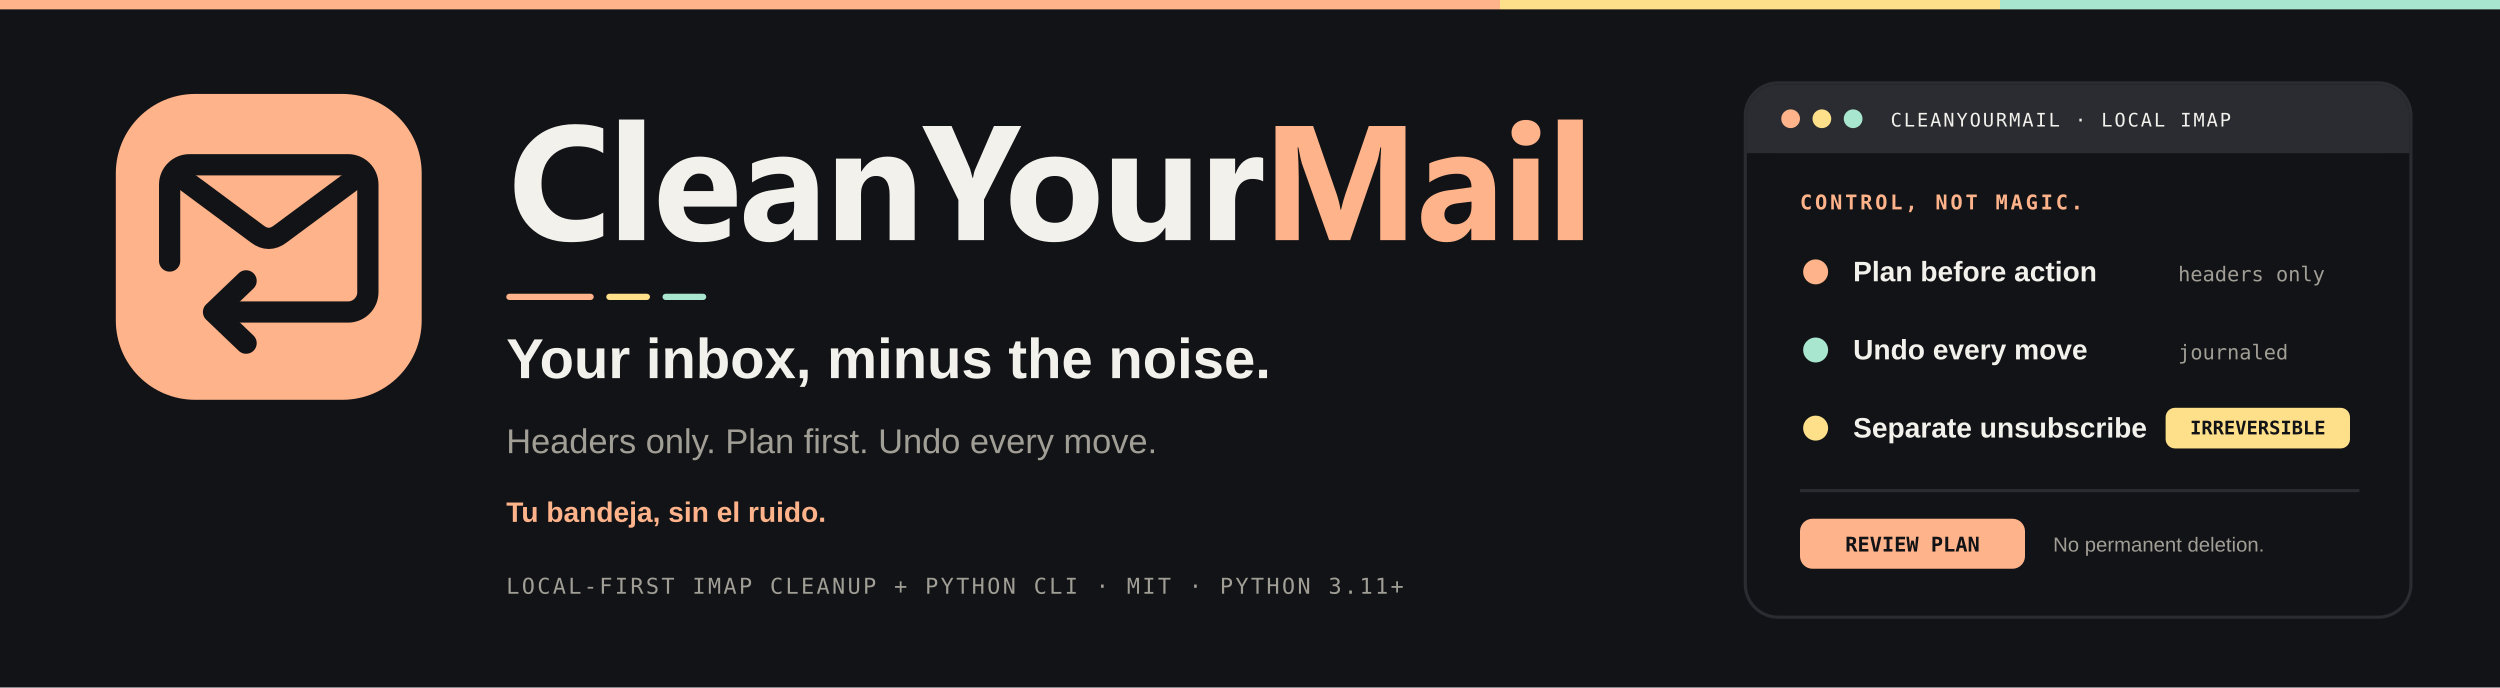
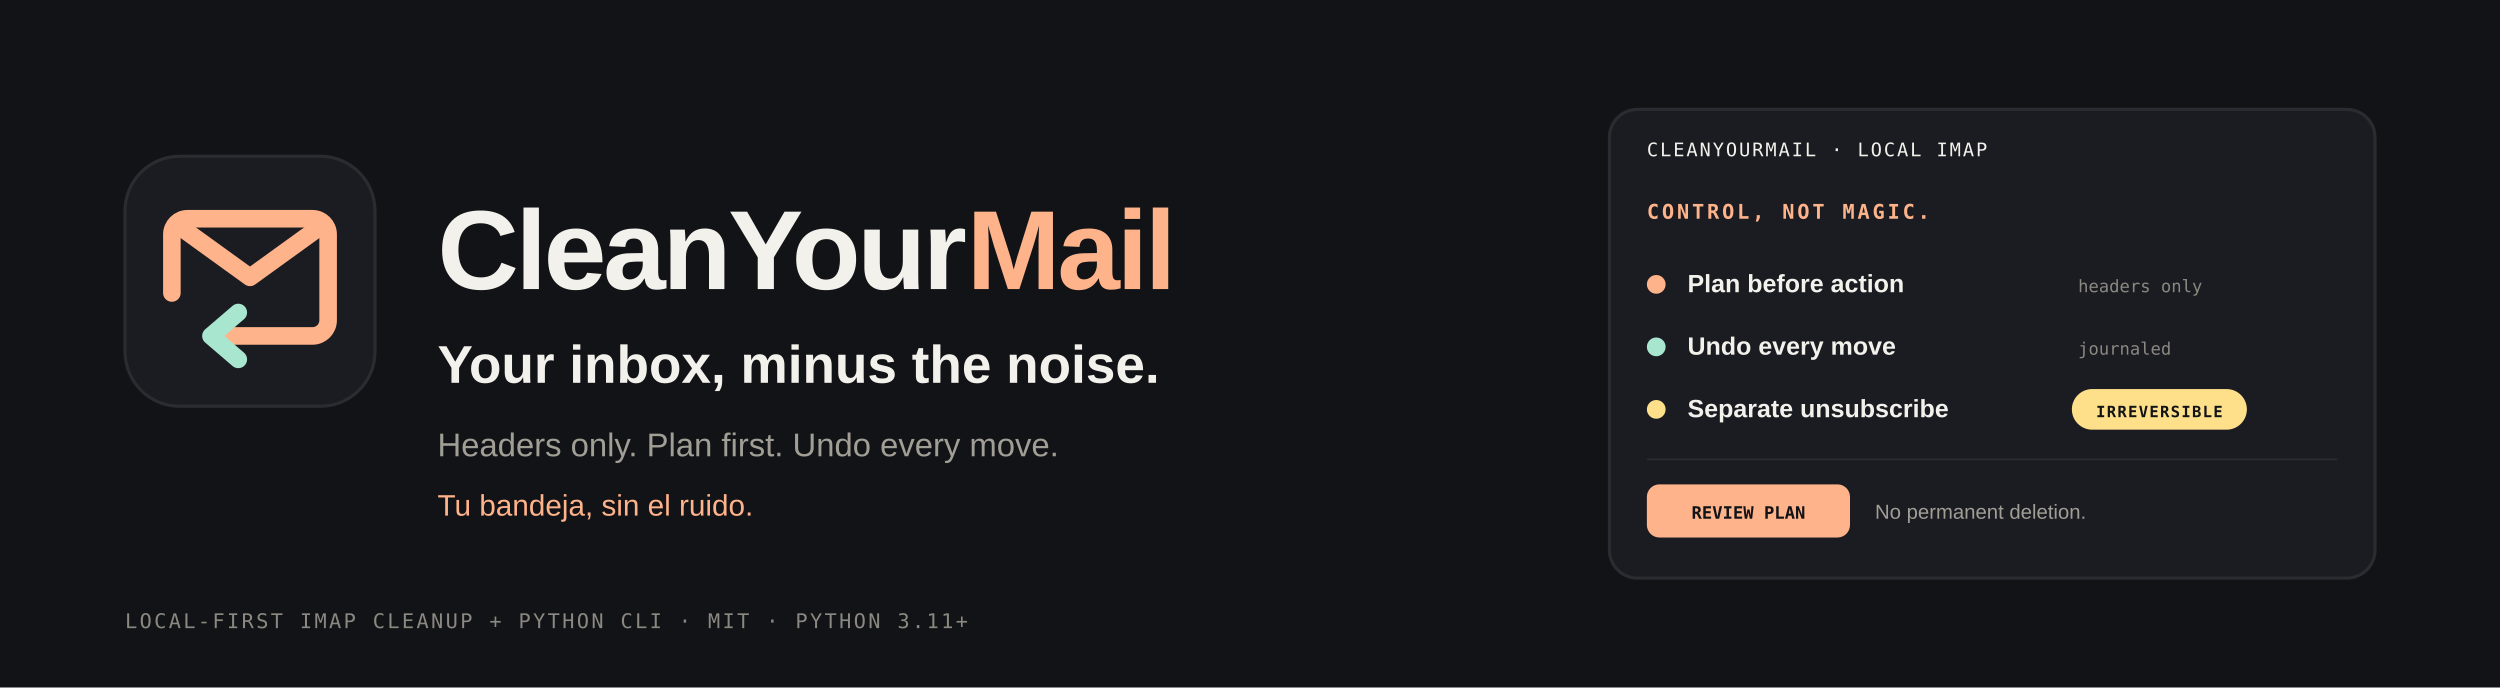
<svg xmlns="http://www.w3.org/2000/svg" width="1600" height="440" viewBox="0 0 1600 440" role="img" aria-labelledby="title desc">
  <rect width="1600" height="440" fill="#121316" />
-   <rect x="0" y="0" width="960" height="6" fill="#FFB38A" />
-   <rect x="960" y="0" width="320" height="6" fill="#FFE08A" />
-   <rect x="1280" y="0" width="320" height="6" fill="#A8E6CF" />
-   <g transform="translate(56 42) scale(0.453125)">
-     <rect x="40" y="40" width="432" height="432" rx="112" fill="#FFB38A" />
-     <g fill="none" stroke="#121316" stroke-width="30" stroke-linecap="round" stroke-linejoin="round">
-       <path d="M116 276 V168 A28 28 0 0 1 144 140 H368 A28 28 0 0 1 396 168 V320 A28 28 0 0 1 368 348 H184" />
-       <path d="M124 152 L240 238 Q256 250 272 238 L388 152" />
-       <path d="M224 304 L178 348 L224 392" />
-     </g>
+   <rect x="80" y="100" width="160" height="160" rx="35" fill="#1B1C21" stroke="#2A2C31" stroke-width="2" />
+   <g transform="translate(80 100) scale(2.5)" fill="none" stroke-linecap="round" stroke-linejoin="round">
+     <path d="M12 35 V20 A4 4 0 0 1 16 16 H48 A4 4 0 0 1 52 20 V42 A4 4 0 0 1 48 46 H23" stroke="#FFB38A" stroke-width="4.5" />
+     <path d="M14 18 L32 31 L50 18" stroke="#FFB38A" stroke-width="4.5" />
+     <path d="M29 40 L22 46 L29 52" stroke="#A8E6CF" stroke-width="4.5" />
  </g>
-   <g transform="translate(316 64) scale(1.18)">
-     <path fill="#F3F1EC" d="M59.4 73.8Q52.7 77.1 41.7 77.1Q27.5 77.1 19.3 68.7Q11.2 60.3 11.2 46.4Q11.2 31.5 20.4 22.3Q29.5 13.1 44.2 13.1Q53.2 13.1 59.4 15.4V28.8Q53.2 25.1 45.3 25.1Q36.6 25.1 31.2 30.6Q25.9 36 25.9 45.4Q25.9 54.4 30.9 59.7Q36 65 44.5 65Q52.7 65 59.4 61.1Z M81.6 76H67.9V10.6H81.6Z M131.8 57.8H103Q103.7 67.4 115.1 67.4Q122.4 67.4 127.9 64V73.8Q121.8 77.1 112 77.1Q101.3 77.1 95.4 71.1Q89.5 65.2 89.5 54.6Q89.5 43.6 95.9 37.2Q102.3 30.7 111.6 30.7Q121.2 30.7 126.5 36.5Q131.8 42.2 131.8 52ZM119.2 49.4Q119.2 39.9 111.5 39.9Q108.2 39.9 105.8 42.6Q103.4 45.4 102.9 49.4Z M175.7 76H162.8V69.7H162.7Q158.2 77.1 149.5 77.1Q143.1 77.1 139.4 73.4Q135.7 69.8 135.7 63.7Q135.7 50.8 150.9 48.9L162.9 47.3Q162.9 40 155.1 40Q147.2 40 140.1 44.7V34.4Q142.9 33 147.8 31.9Q152.8 30.7 156.8 30.7Q175.7 30.7 175.7 49.6ZM162.9 58V55.1L154.9 56.1Q148.3 57 148.3 62.1Q148.3 64.4 149.9 65.9Q151.5 67.4 154.3 67.4Q158.1 67.4 160.5 64.8Q162.9 62.1 162.9 58Z M228.3 76H214.7V51.4Q214.7 41.2 207.3 41.2Q203.8 41.2 201.5 43.9Q199.2 46.6 199.2 50.8V76H185.6V31.8H199.2V38.8H199.4Q204.3 30.7 213.6 30.7Q228.3 30.7 228.3 48.9Z M286.1 14.1 265.9 54V76H252V54.2L232.4 14.1H248.3L258.3 37.2Q258.5 37.9 259.7 42.3H259.9Q260.4 39.1 261.2 37.4L271.3 14.1Z M303.9 77.1Q292.9 77.1 286.5 70.9Q280.2 64.7 280.2 54.1Q280.2 43.1 286.8 36.9Q293.3 30.7 304.5 30.7Q315.5 30.7 321.8 36.9Q328 43.1 328 53.3Q328 64.3 321.6 70.7Q315.1 77.1 303.9 77.1ZM304.3 41.2Q299.4 41.2 296.8 44.5Q294.1 47.8 294.1 53.9Q294.1 66.6 304.4 66.6Q314.1 66.6 314.1 53.6Q314.1 41.2 304.3 41.2Z M377.9 76H364.3V69.3H364.1Q359.1 77.1 350.6 77.1Q335.3 77.1 335.3 58.5V31.8H348.8V57.3Q348.8 66.6 356.3 66.6Q359.9 66.6 362.1 64.1Q364.3 61.5 364.3 57.1V31.8H377.9Z M417.3 44.1Q414.8 42.8 411.5 42.8Q407.1 42.8 404.6 46Q402.1 49.3 402.1 54.9V76H388.5V31.8H402.1V40H402.3Q405.5 31 413.9 31Q416.1 31 417.3 31.5Z" />
-     <path fill="#FFB38A" d="M494.5 76H480.8V39Q480.8 33 481.3 25.7H480.9Q479.9 31.4 479 33.9L464.5 76H453.1L438.3 34.4Q437.7 32.7 436.4 25.7H436Q436.6 34.9 436.6 41.8V76H424V14.1H444.4L457.1 50.8Q458.6 55.2 459.3 59.6H459.5Q460.7 54.5 462 50.7L474.6 14.1H494.5Z M543.1 76H530.2V69.7H530Q525.6 77.1 516.8 77.1Q510.4 77.1 506.7 73.4Q503 69.8 503 63.7Q503 50.8 518.3 48.9L530.3 47.3Q530.3 40 522.4 40Q514.5 40 507.4 44.7V34.4Q510.2 33 515.2 31.9Q520.1 30.7 524.2 30.7Q543.1 30.7 543.1 49.6ZM530.3 58V55.1L522.2 56.1Q515.6 57 515.6 62.1Q515.6 64.4 517.2 65.9Q518.8 67.4 521.6 67.4Q525.4 67.4 527.9 64.8Q530.3 62.1 530.3 58Z M559.8 24.8Q556.4 24.8 554.2 22.8Q552 20.7 552 17.7Q552 14.7 554.2 12.7Q556.4 10.8 559.8 10.8Q563.3 10.8 565.5 12.7Q567.7 14.7 567.7 17.7Q567.7 20.8 565.5 22.8Q563.3 24.8 559.8 24.8ZM566.6 76H552.9V31.8H566.6Z M590.7 76H577.1V10.6H590.7Z" />
-   </g>
-   <g transform="translate(324 188)">
-     <rect x="0" y="0" width="56" height="4" rx="2" fill="#FFB38A" />
-     <rect x="64" y="0" width="28" height="4" rx="2" fill="#FFE08A" />
-     <rect x="100" y="0" width="28" height="4" rx="2" fill="#A8E6CF" />
-   </g>
-   <g font-family="Segoe UI, Helvetica Neue, Arial, sans-serif">
-     <text x="324" y="242" fill="#F3F1EC" font-size="36" font-weight="600">Your inbox, minus the noise.</text>
-     <text x="324" y="290" fill="#A19E96" font-size="22">Headers only. Plan first. Undo every move.</text>
-     <text x="324" y="334" fill="#FFB38A" font-size="18" font-weight="600">Tu bandeja, sin el ruido.</text>
-     <text x="324" y="380" fill="#A19E96" font-family="Consolas, Menlo, monospace" font-size="14" letter-spacing="1.5">LOCAL-FIRST IMAP CLEANUP + PYTHON CLI · MIT · PYTHON 3.11+</text>
-   </g>
-   <rect x="1116" y="52" width="428" height="344" rx="22" fill="#2A2C31" />
-   <rect x="1118" y="54" width="424" height="340" rx="20" fill="#121316" />
-   <rect x="1118" y="54" width="424" height="44" rx="20" fill="#2A2C31" />
-   <rect x="1118" y="78" width="424" height="20" fill="#2A2C31" />
-   <circle cx="1146" cy="76" r="6" fill="#FFB38A" />
-   <circle cx="1166" cy="76" r="6" fill="#FFE08A" />
-   <circle cx="1186" cy="76" r="6" fill="#A8E6CF" />
-   <text x="1210" y="81" fill="#F3F1EC" font-family="Consolas, Menlo, monospace" font-size="12" letter-spacing="1.2">CLEANYOURMAIL · LOCAL IMAP</text>
-   <g font-family="Segoe UI, Helvetica Neue, Arial, sans-serif">
-     <text x="1152" y="134" fill="#FFB38A" font-family="Consolas, Menlo, monospace" font-size="13" font-weight="700" letter-spacing="1.8">CONTROL, NOT MAGIC.</text>
-     <circle cx="1162" cy="174" r="8" fill="#FFB38A" />
-     <text x="1186" y="180" fill="#F3F1EC" font-size="18" font-weight="600">Plan before action</text>
-     <text x="1394" y="180" fill="#A19E96" font-family="Consolas, Menlo, monospace" font-size="13">headers only</text>
-     <circle cx="1162" cy="224" r="8" fill="#A8E6CF" />
-     <text x="1186" y="230" fill="#F3F1EC" font-size="18" font-weight="600">Undo every move</text>
-     <text x="1394" y="230" fill="#A19E96" font-family="Consolas, Menlo, monospace" font-size="13">journaled</text>
-     <circle cx="1162" cy="274" r="8" fill="#FFE08A" />
-     <text x="1186" y="280" fill="#F3F1EC" font-size="18" font-weight="600">Separate unsubscribe</text>
-     <rect x="1386" y="261" width="118" height="26" rx="6" fill="#FFE08A" />
-     <text x="1445" y="278" text-anchor="middle" fill="#121316" font-family="Consolas, Menlo, monospace" font-size="12" font-weight="700">IRREVERSIBLE</text>
-     <path d="M1152 314 H1510" stroke="#2A2C31" stroke-width="2" />
-     <rect x="1152" y="332" width="144" height="32" rx="8" fill="#FFB38A" />
-     <text x="1224" y="353" text-anchor="middle" fill="#121316" font-family="Consolas, Menlo, monospace" font-size="13" font-weight="700">REVIEW PLAN</text>
-     <text x="1314" y="353" fill="#A19E96" font-size="13">No permanent deletion.</text>
-   </g>
+   <text x="280" y="185" fill="#F3F1EC" font-family="Segoe UI, Helvetica Neue, Arial, sans-serif" font-size="72" font-weight="700" letter-spacing="-2">CleanYour<tspan fill="#FFB38A">Mail</tspan>
+   </text>
+   <text x="280" y="245" fill="#F3F1EC" font-family="Segoe UI, Helvetica Neue, Arial, sans-serif" font-size="34" font-weight="600">Your inbox, minus the noise.</text>
+   <text x="280" y="292" fill="#A19E96" font-family="Segoe UI, Helvetica Neue, Arial, sans-serif" font-size="21">Headers only. Plan first. Undo every move.</text>
+   <text x="280" y="330" fill="#FFB38A" font-family="Segoe UI, Helvetica Neue, Arial, sans-serif" font-size="19">Tu bandeja, sin el ruido.</text>
+   <text x="80" y="402" fill="#8B8881" font-family="Consolas, Menlo, monospace" font-size="13" letter-spacing="1.5">LOCAL-FIRST IMAP CLEANUP + PYTHON CLI · MIT · PYTHON 3.11+</text>
+   <rect x="1030" y="70" width="490" height="300" rx="18" fill="#1B1C21" stroke="#2A2C31" stroke-width="2" />
+   <text x="1054" y="100" fill="#F3F1EC" font-family="Consolas, Menlo, monospace" font-size="12" letter-spacing="1.2">CLEANYOURMAIL · LOCAL IMAP</text>
+   <text x="1054" y="140" fill="#FFB38A" font-family="Consolas, Menlo, monospace" font-size="13" font-weight="700" letter-spacing="1.8">CONTROL, NOT MAGIC.</text>
+   <circle cx="1060" cy="182" r="6" fill="#FFB38A" />
+   <text x="1080" y="187" fill="#F3F1EC" font-family="Segoe UI, Helvetica Neue, Arial, sans-serif" font-size="16" font-weight="600">Plan before action</text>
+   <text x="1330" y="187" fill="#8B8881" font-family="Consolas, Menlo, monospace" font-size="11">headers only</text>
+   <circle cx="1060" cy="222" r="6" fill="#A8E6CF" />
+   <text x="1080" y="227" fill="#F3F1EC" font-family="Segoe UI, Helvetica Neue, Arial, sans-serif" font-size="16" font-weight="600">Undo every move</text>
+   <text x="1330" y="227" fill="#8B8881" font-family="Consolas, Menlo, monospace" font-size="11">journaled</text>
+   <circle cx="1060" cy="262" r="6" fill="#FFE08A" />
+   <text x="1080" y="267" fill="#F3F1EC" font-family="Segoe UI, Helvetica Neue, Arial, sans-serif" font-size="16" font-weight="600">Separate unsubscribe</text>
+   <rect x="1326" y="249" width="112" height="26" rx="13" fill="#FFE08A" />
+   <text x="1382" y="267" text-anchor="middle" fill="#121316" font-family="Consolas, Menlo, monospace" font-size="10" font-weight="700" letter-spacing="0.8">IRREVERSIBLE</text>
+   <line x1="1054" y1="294" x2="1496" y2="294" stroke="#2A2C31" stroke-width="1" />
+   <rect x="1054" y="310" width="130" height="34" rx="8" fill="#FFB38A" />
+   <text x="1119" y="332" text-anchor="middle" fill="#121316" font-family="Consolas, Menlo, monospace" font-size="11" font-weight="700">REVIEW PLAN</text>
+   <text x="1200" y="332" fill="#A19E96" font-family="Segoe UI, Helvetica Neue, Arial, sans-serif" font-size="13">No permanent deletion.</text>
</svg>
